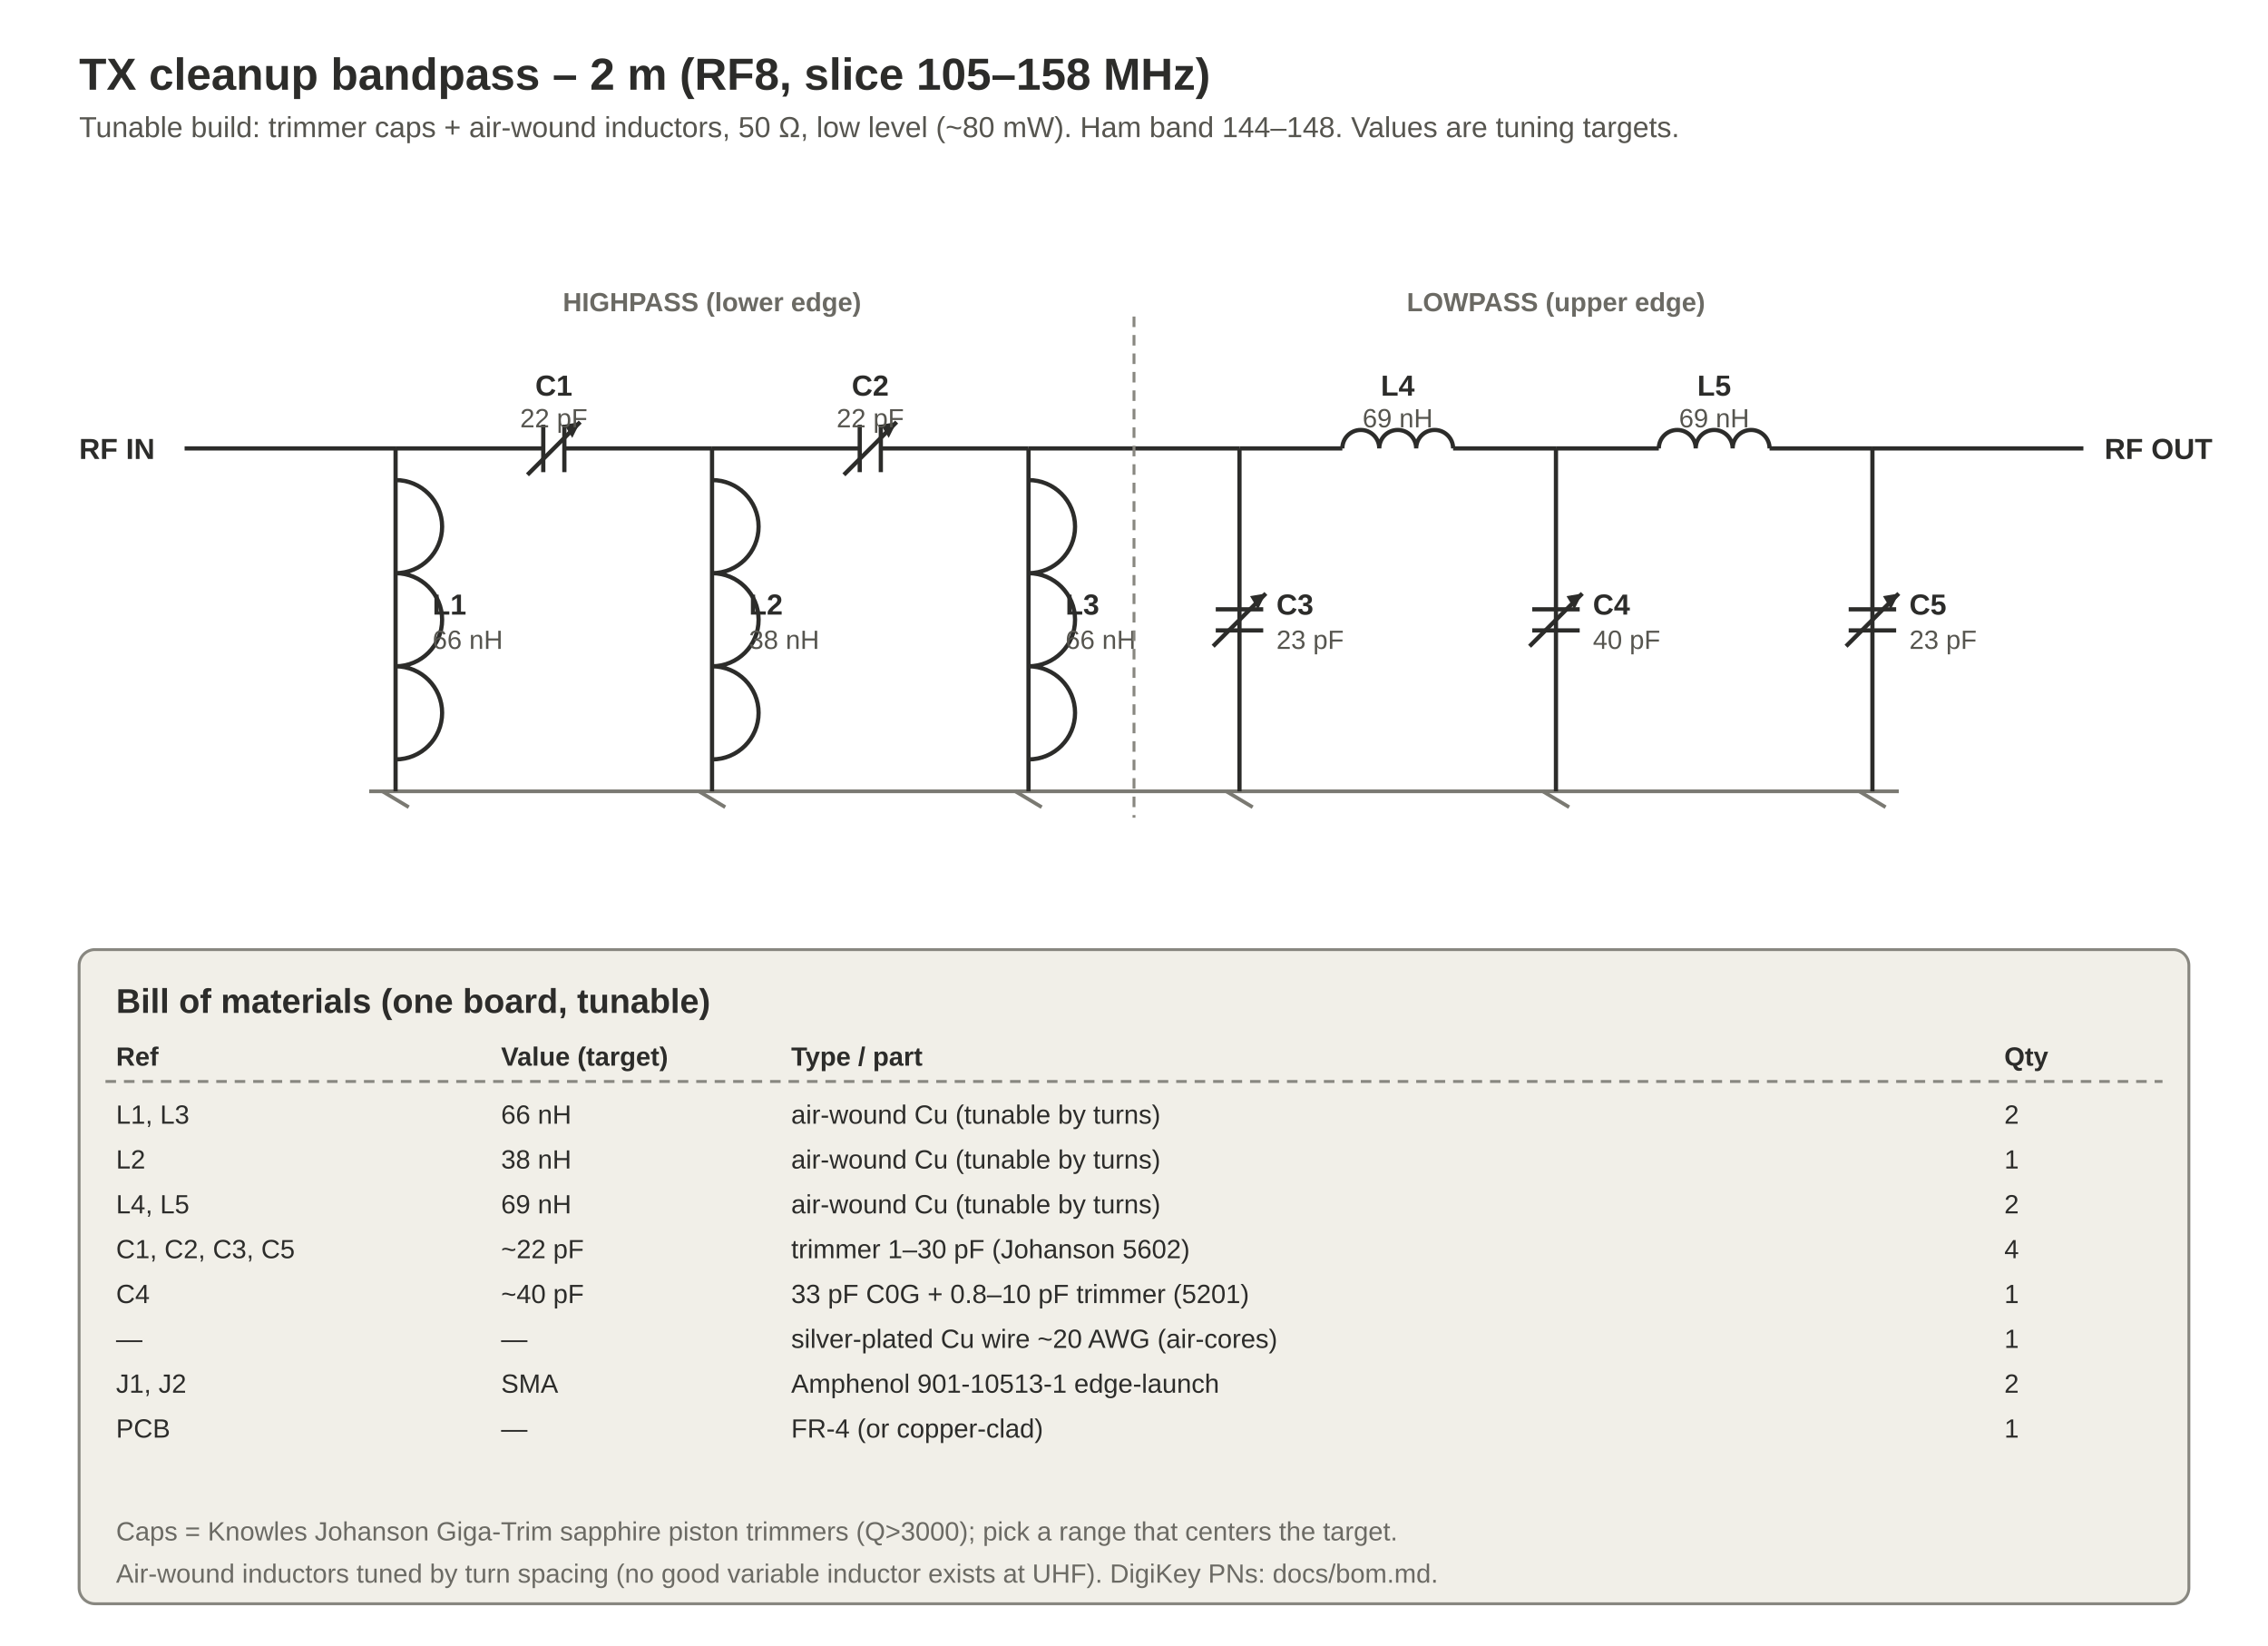
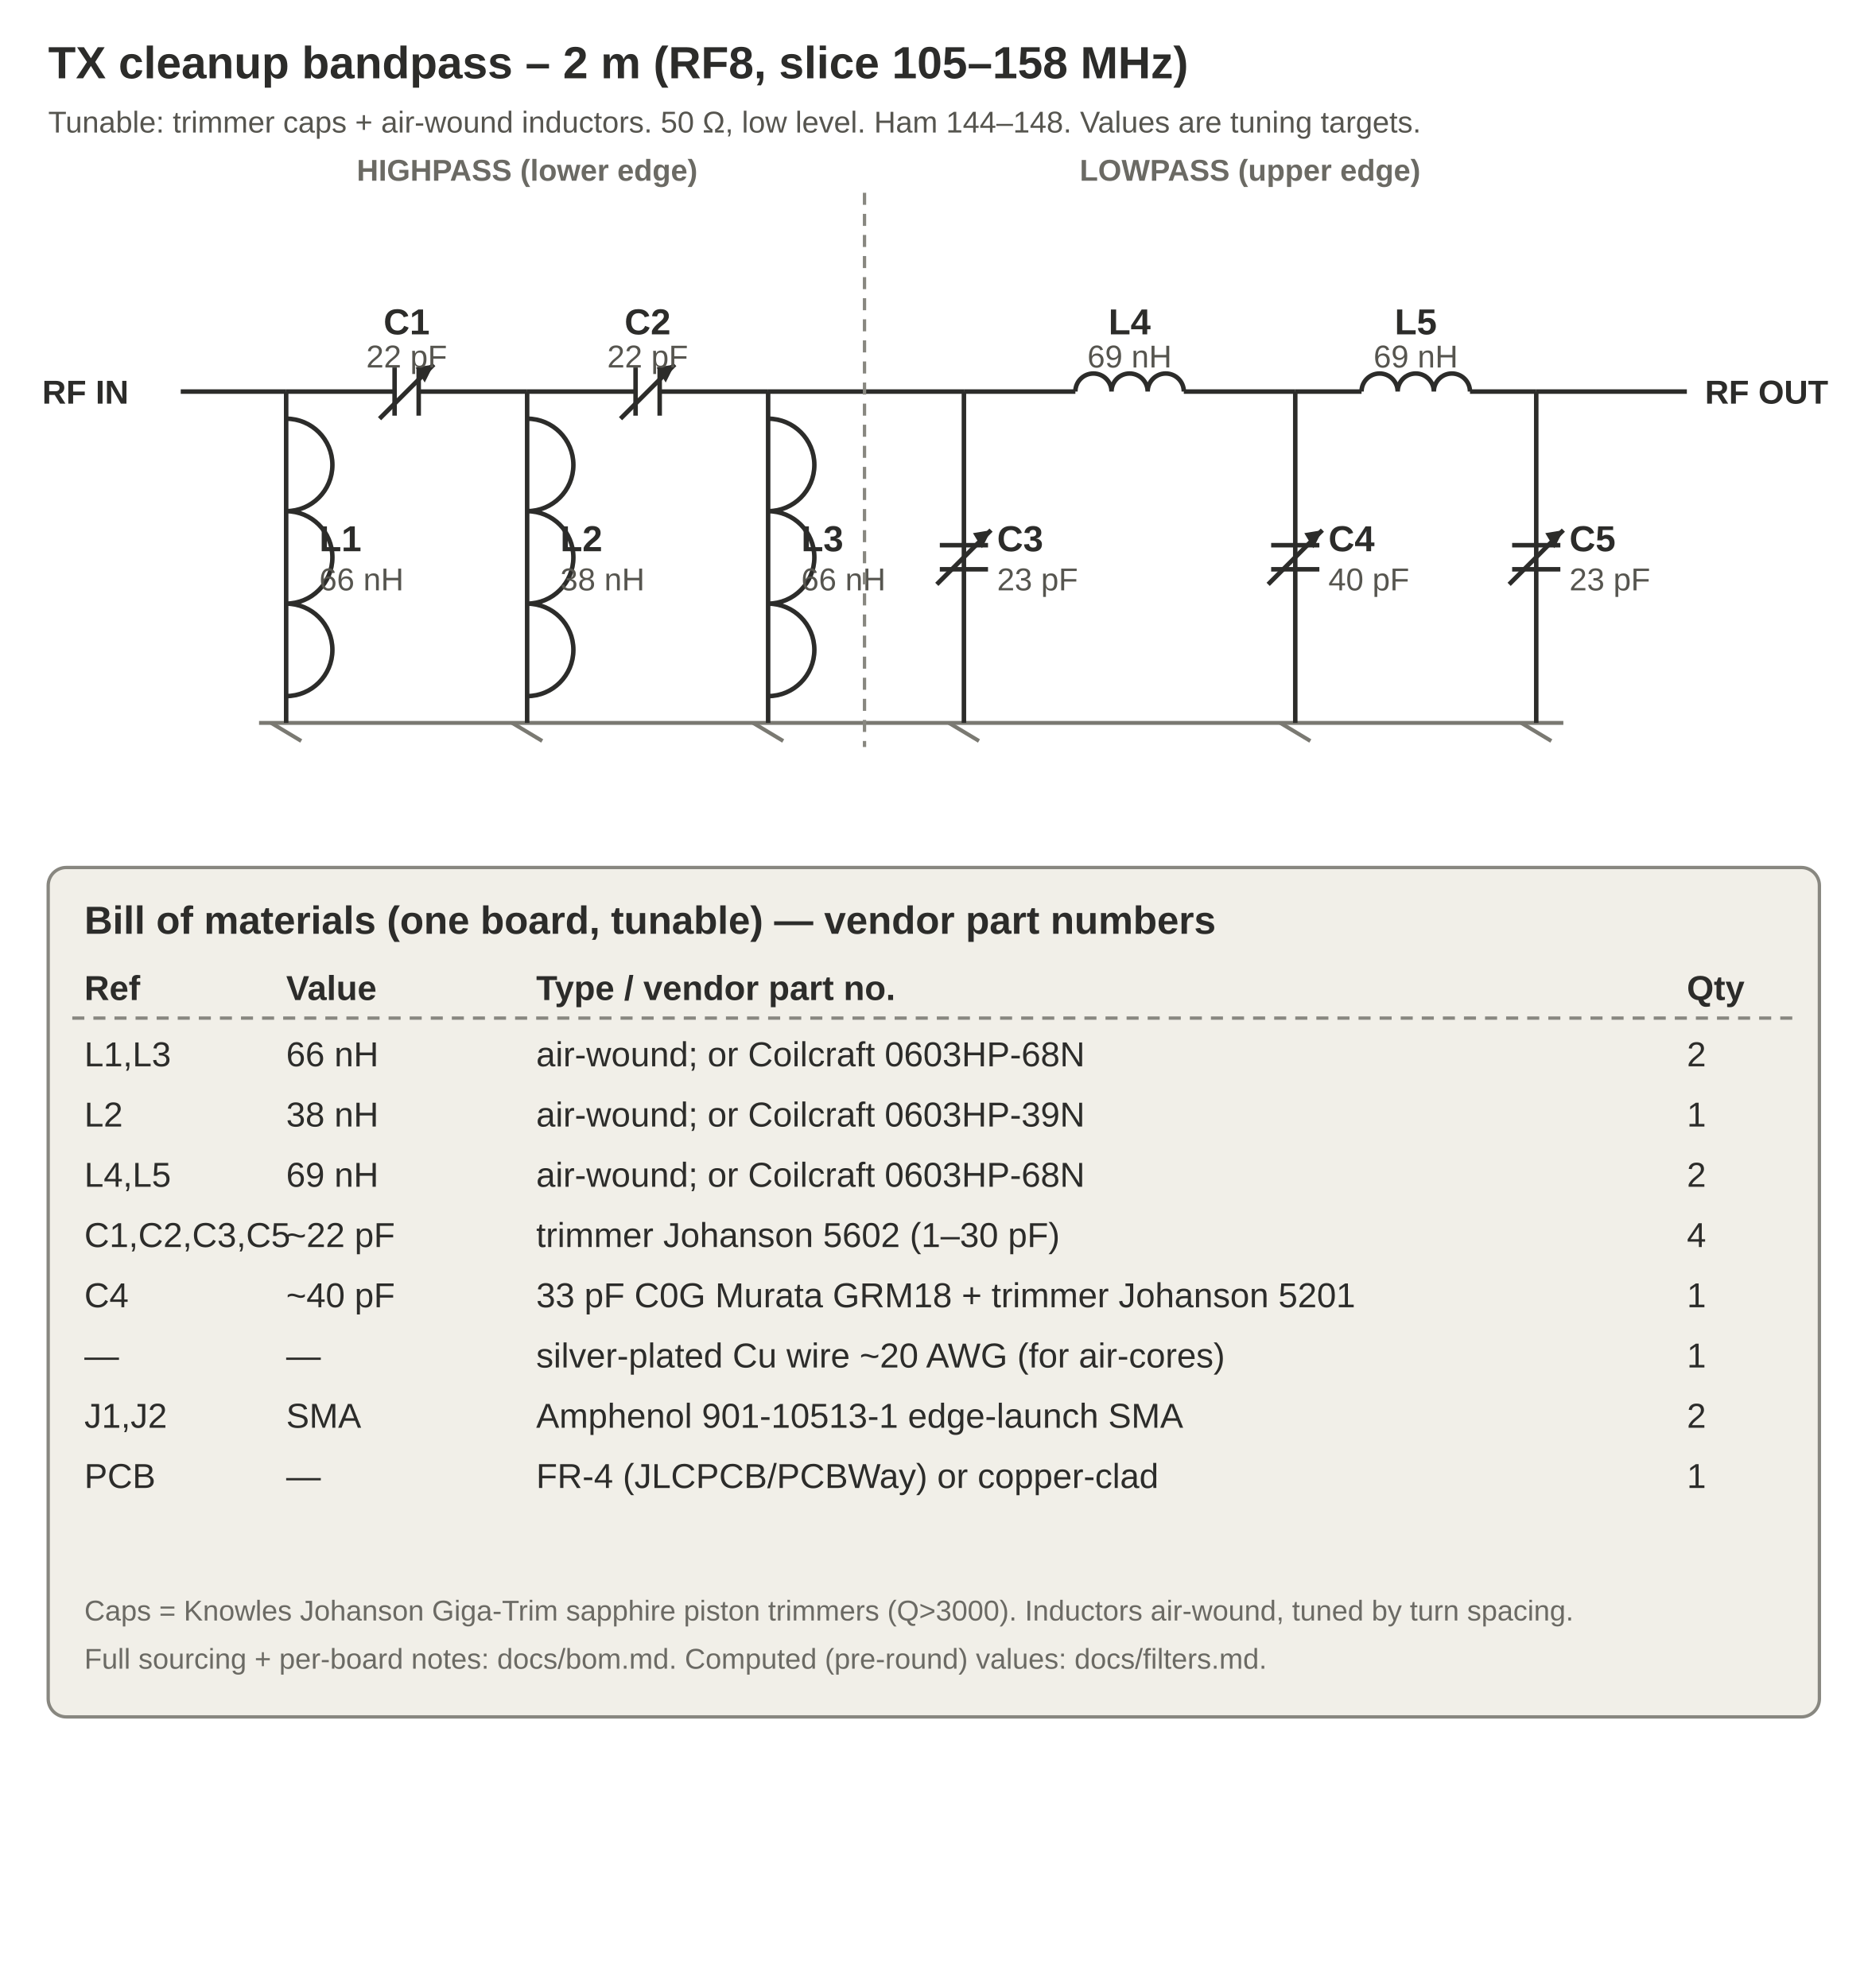
- <svg xmlns="http://www.w3.org/2000/svg" width="1720" height="1248" viewBox="0 0 860 624" role="img">
-   <style>text{font-family:Arial,Helvetica,sans-serif}.h1{font-size:17px;font-weight:700;fill:#2C2C2A}.h2{font-size:11px;fill:#56554f}.w{stroke:#2C2C2A;stroke-width:1.6;fill:none}.gnd{stroke:#7a7972;stroke-width:1.4}.lbl{font-size:11px;font-weight:600;fill:#2C2C2A}.val{font-size:10px;fill:#56554f}.sec{font-size:10px;font-weight:700;fill:#6b6a64}.port{font-size:11px;font-weight:700;fill:#2C2C2A}.cap2{font-size:10px;fill:#6b6a64}.th{font-size:10px;font-weight:700;fill:#2C2C2A}.td{font-size:10px;fill:#2C2C2A}.div{stroke:#888780;stroke-width:1.1;stroke-dasharray:4 3}.box{fill:#F1EFE8;stroke:#888780;stroke-width:1.1}</style>
-   <text class="h1" x="30" y="34">TX cleanup bandpass – 2 m (RF8, slice 105–158 MHz)</text>
-   <text class="h2" x="30" y="52">Tunable build: trimmer caps + air-wound inductors, 50 Ω, low level (~80 mW). Ham band 144–148. Values are tuning targets.</text>
-   <text class="port" x="30" y="174">RF IN</text>
-   <text class="port" x="798" y="174">RF OUT</text>
-   <line x1="70" y1="170" x2="150" y2="170" class="w" />
-   <line x1="150" y1="170" x2="206" y2="170" class="w" />
-   <line x1="206" y1="161" x2="206" y2="179" class="w" />
-   <line x1="214" y1="161" x2="214" y2="179" class="w" />
-   <line x1="200" y1="180" x2="220" y2="160" class="w" />
-   <path d="M220 160 l-6 1 l3 5 z" fill="#2C2C2A" />
-   <line x1="214" y1="170" x2="270" y2="170" class="w" />
-   <text class="lbl" x="210" y="150" text-anchor="middle">C1</text>
-   <text class="val" x="210" y="162" text-anchor="middle">22 pF</text>
-   <line x1="270" y1="170" x2="326" y2="170" class="w" />
-   <line x1="326" y1="161" x2="326" y2="179" class="w" />
-   <line x1="334" y1="161" x2="334" y2="179" class="w" />
-   <line x1="320" y1="180" x2="340" y2="160" class="w" />
-   <path d="M340 160 l-6 1 l3 5 z" fill="#2C2C2A" />
-   <line x1="334" y1="170" x2="390" y2="170" class="w" />
-   <text class="lbl" x="330" y="150" text-anchor="middle">C2</text>
-   <text class="val" x="330" y="162" text-anchor="middle">22 pF</text>
-   <line x1="390" y1="170" x2="470" y2="170" class="w" />
-   <line x1="470" y1="170" x2="509" y2="170" class="w" />
-   <path d="M509 170 a7 7 0 0 1 14 0 a7 7 0 0 1 14 0 a7 7 0 0 1 14 0" class="w" />
-   <line x1="551" y1="170" x2="590" y2="170" class="w" />
-   <text class="lbl" x="530" y="150" text-anchor="middle">L4</text>
-   <text class="val" x="530" y="162" text-anchor="middle">69 nH</text>
-   <line x1="590" y1="170" x2="629" y2="170" class="w" />
-   <path d="M629 170 a7 7 0 0 1 14 0 a7 7 0 0 1 14 0 a7 7 0 0 1 14 0" class="w" />
-   <line x1="671" y1="170" x2="710" y2="170" class="w" />
-   <text class="lbl" x="650" y="150" text-anchor="middle">L5</text>
-   <text class="val" x="650" y="162" text-anchor="middle">69 nH</text>
-   <line x1="710" y1="170" x2="790" y2="170" class="w" />
-   <line x1="140" y1="300" x2="720" y2="300" class="gnd" />
-   <line x1="150" y1="170" x2="150" y2="300" class="w" />
-   <path d="M150 182 a7 7 0 0 1 0 35.3 a7 7 0 0 1 0 35.3 a7 7 0 0 1 0 35.3" class="w" />
-   <line x1="145" y1="300" x2="155" y2="306" class="gnd" />
-   <text class="lbl" x="164" y="233">L1</text>
-   <text class="val" x="164" y="246">66 nH</text>
-   <line x1="270" y1="170" x2="270" y2="300" class="w" />
-   <path d="M270 182 a7 7 0 0 1 0 35.3 a7 7 0 0 1 0 35.3 a7 7 0 0 1 0 35.3" class="w" />
-   <line x1="265" y1="300" x2="275" y2="306" class="gnd" />
-   <text class="lbl" x="284" y="233">L2</text>
-   <text class="val" x="284" y="246">38 nH</text>
-   <line x1="390" y1="170" x2="390" y2="300" class="w" />
-   <path d="M390 182 a7 7 0 0 1 0 35.3 a7 7 0 0 1 0 35.3 a7 7 0 0 1 0 35.3" class="w" />
-   <line x1="385" y1="300" x2="395" y2="306" class="gnd" />
-   <text class="lbl" x="404" y="233">L3</text>
-   <text class="val" x="404" y="246">66 nH</text>
-   <line x1="470" y1="170" x2="470" y2="300" class="w" />
-   <line x1="461" y1="231" x2="479" y2="231" class="w" />
-   <line x1="461" y1="239" x2="479" y2="239" class="w" />
-   <line x1="460" y1="245" x2="480" y2="225" class="w" />
-   <path d="M480 225 l-6 1 l3 5 z" fill="#2C2C2A" />
-   <line x1="465" y1="300" x2="475" y2="306" class="gnd" />
-   <text class="lbl" x="484" y="233">C3</text>
-   <text class="val" x="484" y="246">23 pF</text>
-   <line x1="590" y1="170" x2="590" y2="300" class="w" />
-   <line x1="581" y1="231" x2="599" y2="231" class="w" />
-   <line x1="581" y1="239" x2="599" y2="239" class="w" />
-   <line x1="580" y1="245" x2="600" y2="225" class="w" />
-   <path d="M600 225 l-6 1 l3 5 z" fill="#2C2C2A" />
-   <line x1="585" y1="300" x2="595" y2="306" class="gnd" />
-   <text class="lbl" x="604" y="233">C4</text>
-   <text class="val" x="604" y="246">40 pF</text>
-   <line x1="710" y1="170" x2="710" y2="300" class="w" />
-   <line x1="701" y1="231" x2="719" y2="231" class="w" />
-   <line x1="701" y1="239" x2="719" y2="239" class="w" />
-   <line x1="700" y1="245" x2="720" y2="225" class="w" />
-   <path d="M720 225 l-6 1 l3 5 z" fill="#2C2C2A" />
-   <line x1="705" y1="300" x2="715" y2="306" class="gnd" />
-   <text class="lbl" x="724" y="233">C5</text>
-   <text class="val" x="724" y="246">23 pF</text>
-   <line x1="430" y1="120" x2="430" y2="310" class="div" />
-   <text class="sec" x="270" y="118" text-anchor="middle">HIGHPASS (lower edge)</text>
-   <text class="sec" x="590" y="118" text-anchor="middle">LOWPASS (upper edge)</text>
-   <rect class="box" x="30" y="360" width="800" height="248" rx="6" />
-   <text class="h1" x="44" y="384" style="font-size:13px">Bill of materials (one board, tunable)</text>
-   <text class="th" x="44" y="404">Ref</text>
-   <text class="th" x="190" y="404">Value (target)</text>
-   <text class="th" x="300" y="404">Type / part</text>
-   <text class="th" x="760" y="404">Qty</text>
-   <line x1="40" y1="410" x2="820" y2="410" class="div" />
-   <text class="td" x="44" y="426">L1, L3</text>
-   <text class="td" x="190" y="426">66 nH</text>
-   <text class="td" x="300" y="426">air-wound Cu (tunable by turns)</text>
-   <text class="td" x="760" y="426">2</text>
-   <text class="td" x="44" y="443">L2</text>
-   <text class="td" x="190" y="443">38 nH</text>
-   <text class="td" x="300" y="443">air-wound Cu (tunable by turns)</text>
-   <text class="td" x="760" y="443">1</text>
-   <text class="td" x="44" y="460">L4, L5</text>
-   <text class="td" x="190" y="460">69 nH</text>
-   <text class="td" x="300" y="460">air-wound Cu (tunable by turns)</text>
-   <text class="td" x="760" y="460">2</text>
-   <text class="td" x="44" y="477">C1, C2, C3, C5</text>
-   <text class="td" x="190" y="477">~22 pF</text>
-   <text class="td" x="300" y="477">trimmer 1–30 pF (Johanson 5602)</text>
-   <text class="td" x="760" y="477">4</text>
-   <text class="td" x="44" y="494">C4</text>
-   <text class="td" x="190" y="494">~40 pF</text>
-   <text class="td" x="300" y="494">33 pF C0G + 0.8–10 pF trimmer (5201)</text>
-   <text class="td" x="760" y="494">1</text>
-   <text class="td" x="44" y="511">—</text>
-   <text class="td" x="190" y="511">—</text>
-   <text class="td" x="300" y="511">silver-plated Cu wire ~20 AWG (air-cores)</text>
-   <text class="td" x="760" y="511">1</text>
-   <text class="td" x="44" y="528">J1, J2</text>
-   <text class="td" x="190" y="528">SMA</text>
-   <text class="td" x="300" y="528">Amphenol 901-10513-1 edge-launch</text>
-   <text class="td" x="760" y="528">2</text>
-   <text class="td" x="44" y="545">PCB</text>
-   <text class="td" x="190" y="545">—</text>
-   <text class="td" x="300" y="545">FR-4 (or copper-clad)</text>
-   <text class="td" x="760" y="545">1</text>
-   <text class="cap2" x="44" y="584">Caps = Knowles Johanson Giga-Trim sapphire piston trimmers (Q&gt;3000); pick a range that centers the target.</text>
-   <text class="cap2" x="44" y="600">Air-wound inductors tuned by turn spacing (no good variable inductor exists at UHF). DigiKey PNs: docs/bom.md.</text>
+ <svg xmlns="http://www.w3.org/2000/svg" width="1240" height="1320" viewBox="0 0 620 660" role="img">
+   <style>text{font-family:Arial,Helvetica,sans-serif}.h1{font-size:15px;font-weight:700;fill:#2C2C2A}.h2{font-size:10px;fill:#56554f}.w{stroke:#2C2C2A;stroke-width:1.5;fill:none}.gnd{stroke:#7a7972;stroke-width:1.3}.lbl{font-size:12px;font-weight:700;fill:#2C2C2A}.val{font-size:10.5px;fill:#56554f}.sec{font-size:10px;font-weight:700;fill:#6b6a64}.port{font-size:11px;font-weight:700;fill:#2C2C2A}.cap2{font-size:9.5px;fill:#6b6a64}.th{font-size:11.5px;font-weight:700;fill:#2C2C2A}.td{font-size:11.5px;fill:#2C2C2A}.div{stroke:#888780;stroke-width:1.1;stroke-dasharray:4 3}.box{fill:#F1EFE8;stroke:#888780;stroke-width:1.1}</style>
+   <text class="h1" x="16" y="26">TX cleanup bandpass – 2 m (RF8, slice 105–158 MHz)</text>
+   <text class="h2" x="16" y="44">Tunable: trimmer caps + air-wound inductors. 50 Ω, low level. Ham 144–148. Values are tuning targets.</text>
+   <text class="port" x="14" y="134">RF IN</text>
+   <text class="port" x="566" y="134">RF OUT</text>
+   <line x1="60" y1="130" x2="95" y2="130" class="w" />
+   <line x1="95" y1="130" x2="131" y2="130" class="w" />
+   <line x1="131" y1="122" x2="131" y2="138" class="w" />
+   <line x1="139" y1="122" x2="139" y2="138" class="w" />
+   <line x1="126" y1="139" x2="144" y2="121" class="w" />
+   <path d="M144 121 l-6 1 l3 5 z" fill="#2C2C2A" />
+   <line x1="139" y1="130" x2="175" y2="130" class="w" />
+   <text class="lbl" x="135" y="111" text-anchor="middle">C1</text>
+   <text class="val" x="135" y="122" text-anchor="middle">22 pF</text>
+   <line x1="175" y1="130" x2="211" y2="130" class="w" />
+   <line x1="211" y1="122" x2="211" y2="138" class="w" />
+   <line x1="219" y1="122" x2="219" y2="138" class="w" />
+   <line x1="206" y1="139" x2="224" y2="121" class="w" />
+   <path d="M224 121 l-6 1 l3 5 z" fill="#2C2C2A" />
+   <line x1="219" y1="130" x2="255" y2="130" class="w" />
+   <text class="lbl" x="215" y="111" text-anchor="middle">C2</text>
+   <text class="val" x="215" y="122" text-anchor="middle">22 pF</text>
+   <line x1="255" y1="130" x2="320" y2="130" class="w" />
+   <line x1="320" y1="130" x2="357" y2="130" class="w" />
+   <path d="M357 130 a6 6 0 0 1 12 0 a6 6 0 0 1 12 0 a6 6 0 0 1 12 0" class="w" />
+   <line x1="393" y1="130" x2="430" y2="130" class="w" />
+   <text class="lbl" x="375" y="111" text-anchor="middle">L4</text>
+   <text class="val" x="375" y="122" text-anchor="middle">69 nH</text>
+   <line x1="430" y1="130" x2="452" y2="130" class="w" />
+   <path d="M452 130 a6 6 0 0 1 12 0 a6 6 0 0 1 12 0 a6 6 0 0 1 12 0" class="w" />
+   <line x1="488" y1="130" x2="510" y2="130" class="w" />
+   <text class="lbl" x="470" y="111" text-anchor="middle">L5</text>
+   <text class="val" x="470" y="122" text-anchor="middle">69 nH</text>
+   <line x1="510" y1="130" x2="560" y2="130" class="w" />
+   <line x1="86" y1="240" x2="519" y2="240" class="gnd" />
+   <line x1="95" y1="130" x2="95" y2="240" class="w" />
+   <path d="M95 139 a6 6 0 0 1 0 30.7 a6 6 0 0 1 0 30.7 a6 6 0 0 1 0 30.7" class="w" />
+   <line x1="90" y1="240" x2="100" y2="246" class="gnd" />
+   <text class="lbl" x="106" y="183">L1</text>
+   <text class="val" x="106" y="196">66 nH</text>
+   <line x1="175" y1="130" x2="175" y2="240" class="w" />
+   <path d="M175 139 a6 6 0 0 1 0 30.7 a6 6 0 0 1 0 30.7 a6 6 0 0 1 0 30.7" class="w" />
+   <line x1="170" y1="240" x2="180" y2="246" class="gnd" />
+   <text class="lbl" x="186" y="183">L2</text>
+   <text class="val" x="186" y="196">38 nH</text>
+   <line x1="255" y1="130" x2="255" y2="240" class="w" />
+   <path d="M255 139 a6 6 0 0 1 0 30.7 a6 6 0 0 1 0 30.7 a6 6 0 0 1 0 30.7" class="w" />
+   <line x1="250" y1="240" x2="260" y2="246" class="gnd" />
+   <text class="lbl" x="266" y="183">L3</text>
+   <text class="val" x="266" y="196">66 nH</text>
+   <line x1="320" y1="130" x2="320" y2="240" class="w" />
+   <line x1="312" y1="181" x2="328" y2="181" class="w" />
+   <line x1="312" y1="189" x2="328" y2="189" class="w" />
+   <line x1="311" y1="194" x2="329" y2="176" class="w" />
+   <path d="M329 176 l-6 1 l3 5 z" fill="#2C2C2A" />
+   <line x1="315" y1="240" x2="325" y2="246" class="gnd" />
+   <text class="lbl" x="331" y="183">C3</text>
+   <text class="val" x="331" y="196">23 pF</text>
+   <line x1="430" y1="130" x2="430" y2="240" class="w" />
+   <line x1="422" y1="181" x2="438" y2="181" class="w" />
+   <line x1="422" y1="189" x2="438" y2="189" class="w" />
+   <line x1="421" y1="194" x2="439" y2="176" class="w" />
+   <path d="M439 176 l-6 1 l3 5 z" fill="#2C2C2A" />
+   <line x1="425" y1="240" x2="435" y2="246" class="gnd" />
+   <text class="lbl" x="441" y="183">C4</text>
+   <text class="val" x="441" y="196">40 pF</text>
+   <line x1="510" y1="130" x2="510" y2="240" class="w" />
+   <line x1="502" y1="181" x2="518" y2="181" class="w" />
+   <line x1="502" y1="189" x2="518" y2="189" class="w" />
+   <line x1="501" y1="194" x2="519" y2="176" class="w" />
+   <path d="M519 176 l-6 1 l3 5 z" fill="#2C2C2A" />
+   <line x1="505" y1="240" x2="515" y2="246" class="gnd" />
+   <text class="lbl" x="521" y="183">C5</text>
+   <text class="val" x="521" y="196">23 pF</text>
+   <line x1="287" y1="64" x2="287" y2="248" class="div" />
+   <text class="sec" x="175" y="60" text-anchor="middle">HIGHPASS (lower edge)</text>
+   <text class="sec" x="415" y="60" text-anchor="middle">LOWPASS (upper edge)</text>
+   <rect class="box" x="16" y="288" width="588" height="282" rx="6" />
+   <text class="h1" x="28" y="310" style="font-size:13px">Bill of materials (one board, tunable) — vendor part numbers</text>
+   <text class="th" x="28" y="332">Ref</text>
+   <text class="th" x="95" y="332">Value</text>
+   <text class="th" x="178" y="332">Type / vendor part no.</text>
+   <text class="th" x="560" y="332">Qty</text>
+   <line x1="24" y1="338" x2="596" y2="338" class="div" />
+   <text class="td" x="28" y="354">L1,L3</text>
+   <text class="td" x="95" y="354">66 nH</text>
+   <text class="td" x="178" y="354">air-wound; or Coilcraft 0603HP-68N</text>
+   <text class="td" x="560" y="354">2</text>
+   <text class="td" x="28" y="374">L2</text>
+   <text class="td" x="95" y="374">38 nH</text>
+   <text class="td" x="178" y="374">air-wound; or Coilcraft 0603HP-39N</text>
+   <text class="td" x="560" y="374">1</text>
+   <text class="td" x="28" y="394">L4,L5</text>
+   <text class="td" x="95" y="394">69 nH</text>
+   <text class="td" x="178" y="394">air-wound; or Coilcraft 0603HP-68N</text>
+   <text class="td" x="560" y="394">2</text>
+   <text class="td" x="28" y="414">C1,C2,C3,C5</text>
+   <text class="td" x="95" y="414">~22 pF</text>
+   <text class="td" x="178" y="414">trimmer Johanson 5602 (1–30 pF)</text>
+   <text class="td" x="560" y="414">4</text>
+   <text class="td" x="28" y="434">C4</text>
+   <text class="td" x="95" y="434">~40 pF</text>
+   <text class="td" x="178" y="434">33 pF C0G Murata GRM18 + trimmer Johanson 5201</text>
+   <text class="td" x="560" y="434">1</text>
+   <text class="td" x="28" y="454">—</text>
+   <text class="td" x="95" y="454">—</text>
+   <text class="td" x="178" y="454">silver-plated Cu wire ~20 AWG (for air-cores)</text>
+   <text class="td" x="560" y="454">1</text>
+   <text class="td" x="28" y="474">J1,J2</text>
+   <text class="td" x="95" y="474">SMA</text>
+   <text class="td" x="178" y="474">Amphenol 901-10513-1 edge-launch SMA</text>
+   <text class="td" x="560" y="474">2</text>
+   <text class="td" x="28" y="494">PCB</text>
+   <text class="td" x="95" y="494">—</text>
+   <text class="td" x="178" y="494">FR-4 (JLCPCB/PCBWay) or copper-clad</text>
+   <text class="td" x="560" y="494">1</text>
+   <text class="cap2" x="28" y="538">Caps = Knowles Johanson Giga-Trim sapphire piston trimmers (Q&gt;3000). Inductors air-wound, tuned by turn spacing.</text>
+   <text class="cap2" x="28" y="554">Full sourcing + per-board notes: docs/bom.md. Computed (pre-round) values: docs/filters.md.</text>
</svg>
